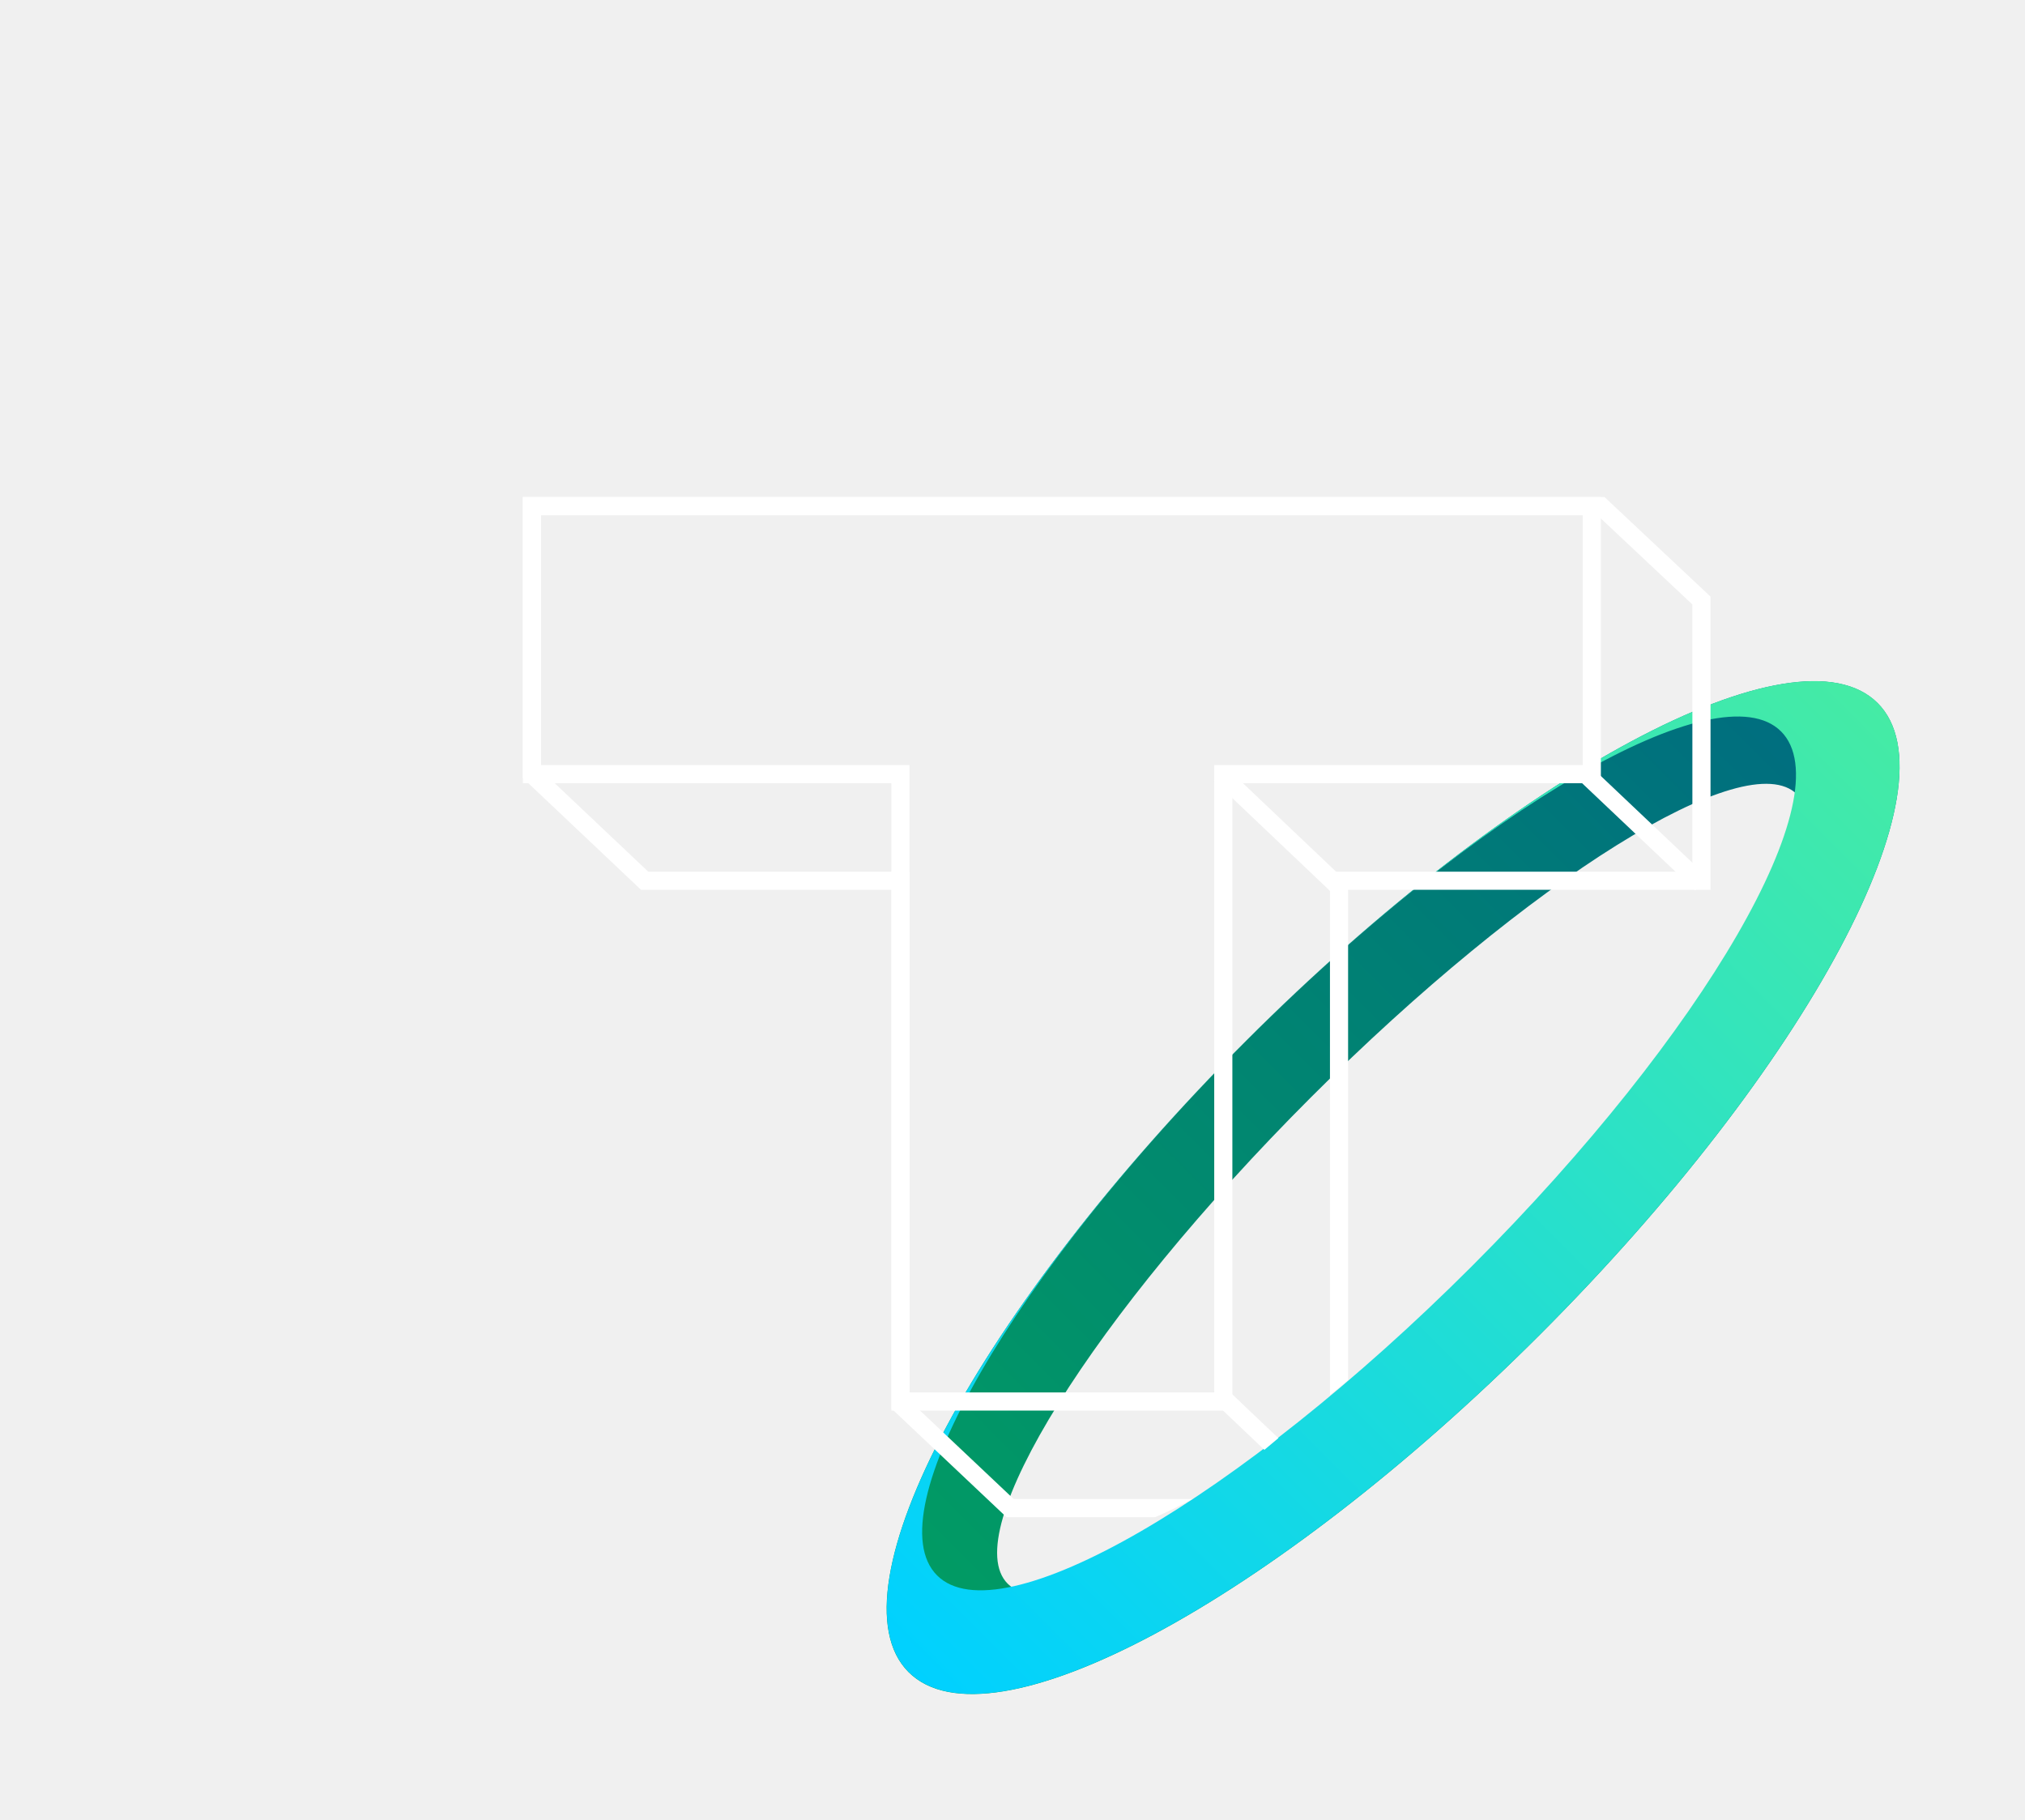
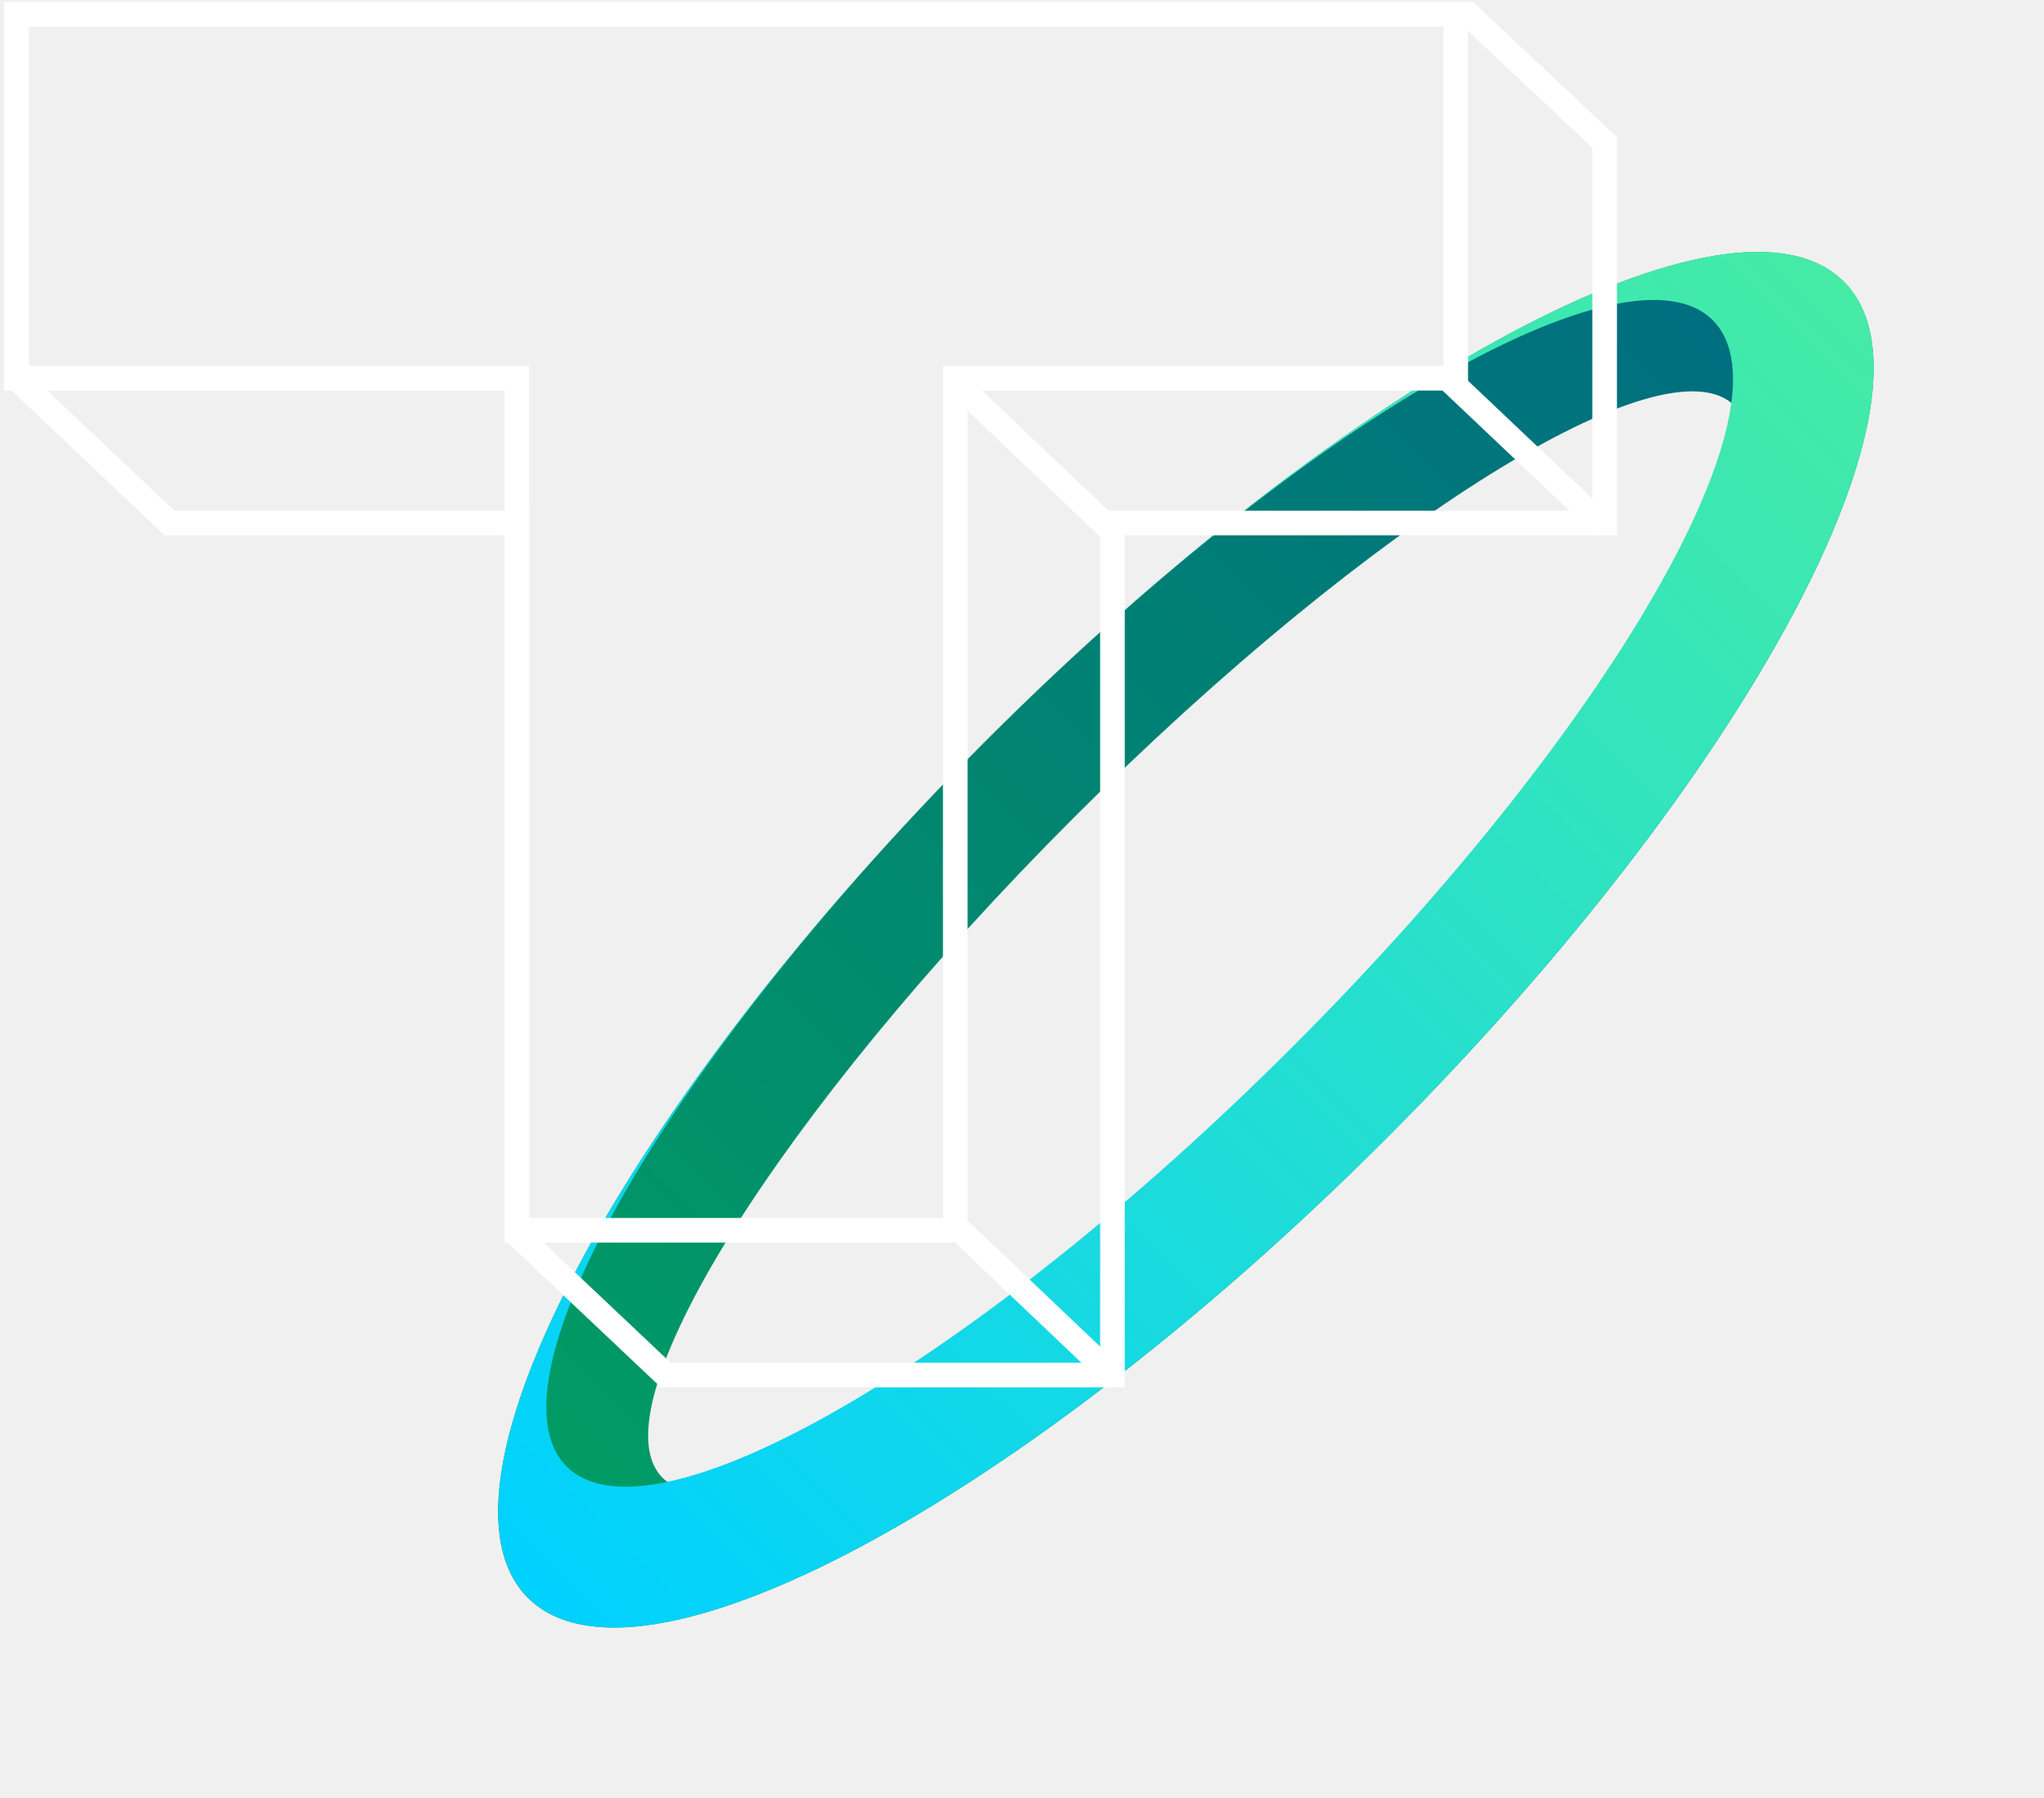
- <svg xmlns="http://www.w3.org/2000/svg" width="335" height="301" viewBox="0 0 335 301" fill="none">
-   <path fill-rule="evenodd" clip-rule="evenodd" d="M150.306 276.635C163.729 290.059 210.498 265.054 254.767 220.785C299.035 176.517 324.04 129.748 310.617 116.325C297.193 102.901 250.425 127.906 206.156 172.175C161.888 216.443 136.883 263.212 150.306 276.635ZM247.149 211.864C211.088 247.925 175.072 270.375 166.705 262.007C158.338 253.64 180.788 217.624 216.848 181.564C252.909 145.503 288.924 123.054 297.292 131.421C305.659 139.788 283.209 175.804 247.149 211.864Z" fill="url(#paint0_linear_0_1)" />
-   <path fill-rule="evenodd" clip-rule="evenodd" d="M310.631 116.306C297.208 102.883 250.44 127.888 206.171 172.156C161.902 216.425 136.897 263.193 150.321 276.617C163.744 290.04 210.513 265.035 254.781 220.767C299.05 176.498 324.055 129.729 310.631 116.306ZM206.173 172.159C244.73 133.603 284.34 110.701 294.646 121.007C304.952 131.312 282.05 170.923 243.493 209.48C204.937 248.036 165.326 270.938 155.021 260.632C144.715 250.327 167.617 210.716 206.173 172.159Z" fill="url(#paint1_linear_0_1)" />
-   <mask id="mask0_0_1" style="mask-type:alpha" maskUnits="userSpaceOnUse" x="0" y="0" width="302" height="259">
-     <path d="M296.5 151C307.5 121.5 296.5 56 296.5 56L156.5 0L0 72L99.5 249C99.5 249 167.5 275 209 240C250.5 205 285.5 180.5 296.5 151Z" fill="#C4C4C4" />
-   </mask>
-   <g mask="url(#mask0_0_1)">
-     <path d="M106.642 145.707L88 128.072V83.734H264.848L281.475 99.353V145.707H221.518V249.498H167.103L148.965 232.367V145.707H106.642Z" stroke="white" stroke-width="3" />
-     <path d="M262.328 128.074L281.474 146.212" stroke="white" stroke-width="3" />
-     <path d="M201.869 128.074L222.023 147.22" stroke="white" stroke-width="3" />
-     <path d="M201.869 230.855L222.023 250.001" stroke="white" stroke-width="3" />
-     <path d="M88 128.072V83.734H263.336V128.072H202.372V231.863H148.965V128.072H88Z" stroke="white" stroke-width="3" />
-   </g>
+ <svg xmlns="http://www.w3.org/2000/svg" width="249" height="219" viewBox="0 0 249 219" fill="none">
+   <path fill-rule="evenodd" clip-rule="evenodd" d="M64.306 194.635C77.73 208.059 124.498 183.054 168.767 138.785C213.035 94.517 238.04 47.748 224.617 34.325C211.194 20.901 164.425 45.906 120.156 90.175C75.888 134.443 50.883 181.212 64.306 194.635ZM161.149 129.864C125.088 165.925 89.073 188.375 80.705 180.007C72.338 171.64 94.788 135.624 130.848 99.564C166.909 63.503 202.925 41.054 211.292 49.421C219.659 57.788 197.209 93.804 161.149 129.864Z" fill="url(#paint0_linear_0_1)" />
+   <path fill-rule="evenodd" clip-rule="evenodd" d="M224.632 34.306C211.208 20.883 164.44 45.888 120.171 90.156C75.903 134.425 50.898 181.193 64.321 194.617C77.744 208.04 124.513 183.035 168.782 138.767C213.05 94.498 238.055 47.729 224.632 34.306ZM120.173 90.159C158.73 51.603 198.341 28.701 208.646 39.007C218.952 49.312 196.05 88.923 157.494 127.48C118.937 166.036 79.326 188.938 69.021 178.632C58.715 168.327 81.617 128.716 120.173 90.159Z" fill="url(#paint1_linear_0_1)" />
+   <path d="M20.642 63.707L2 46.072V1.734H178.848L195.475 17.353V63.707H135.518V167.498H81.103L62.965 150.367V63.707H20.642Z" stroke="white" stroke-width="3" />
+   <path d="M176.328 46.074L195.474 64.213" stroke="white" stroke-width="3" />
+   <path d="M115.869 46.074L136.023 65.22" stroke="white" stroke-width="3" />
+   <path d="M115.869 148.855L136.023 168.001" stroke="white" stroke-width="3" />
+   <path d="M2 46.072V1.734H177.336V46.072H116.372V149.863H62.965V46.072H2Z" stroke="white" stroke-width="3" />
  <defs>
-     <linearGradient id="paint0_linear_0_1" x1="310.617" y1="116.325" x2="150.306" y2="276.635" gradientUnits="userSpaceOnUse">
+     <linearGradient id="paint0_linear_0_1" x1="224.617" y1="34.325" x2="64.306" y2="194.635" gradientUnits="userSpaceOnUse">
      <stop stop-color="#006B81" />
      <stop offset="1" stop-color="#019E62" />
    </linearGradient>
-     <linearGradient id="paint1_linear_0_1" x1="150.321" y1="276.617" x2="310.631" y2="116.306" gradientUnits="userSpaceOnUse">
+     <linearGradient id="paint1_linear_0_1" x1="64.321" y1="194.617" x2="224.632" y2="34.306" gradientUnits="userSpaceOnUse">
      <stop stop-color="#00D1FF" />
      <stop offset="1" stop-color="#45EBA5" />
    </linearGradient>
  </defs>
</svg>
